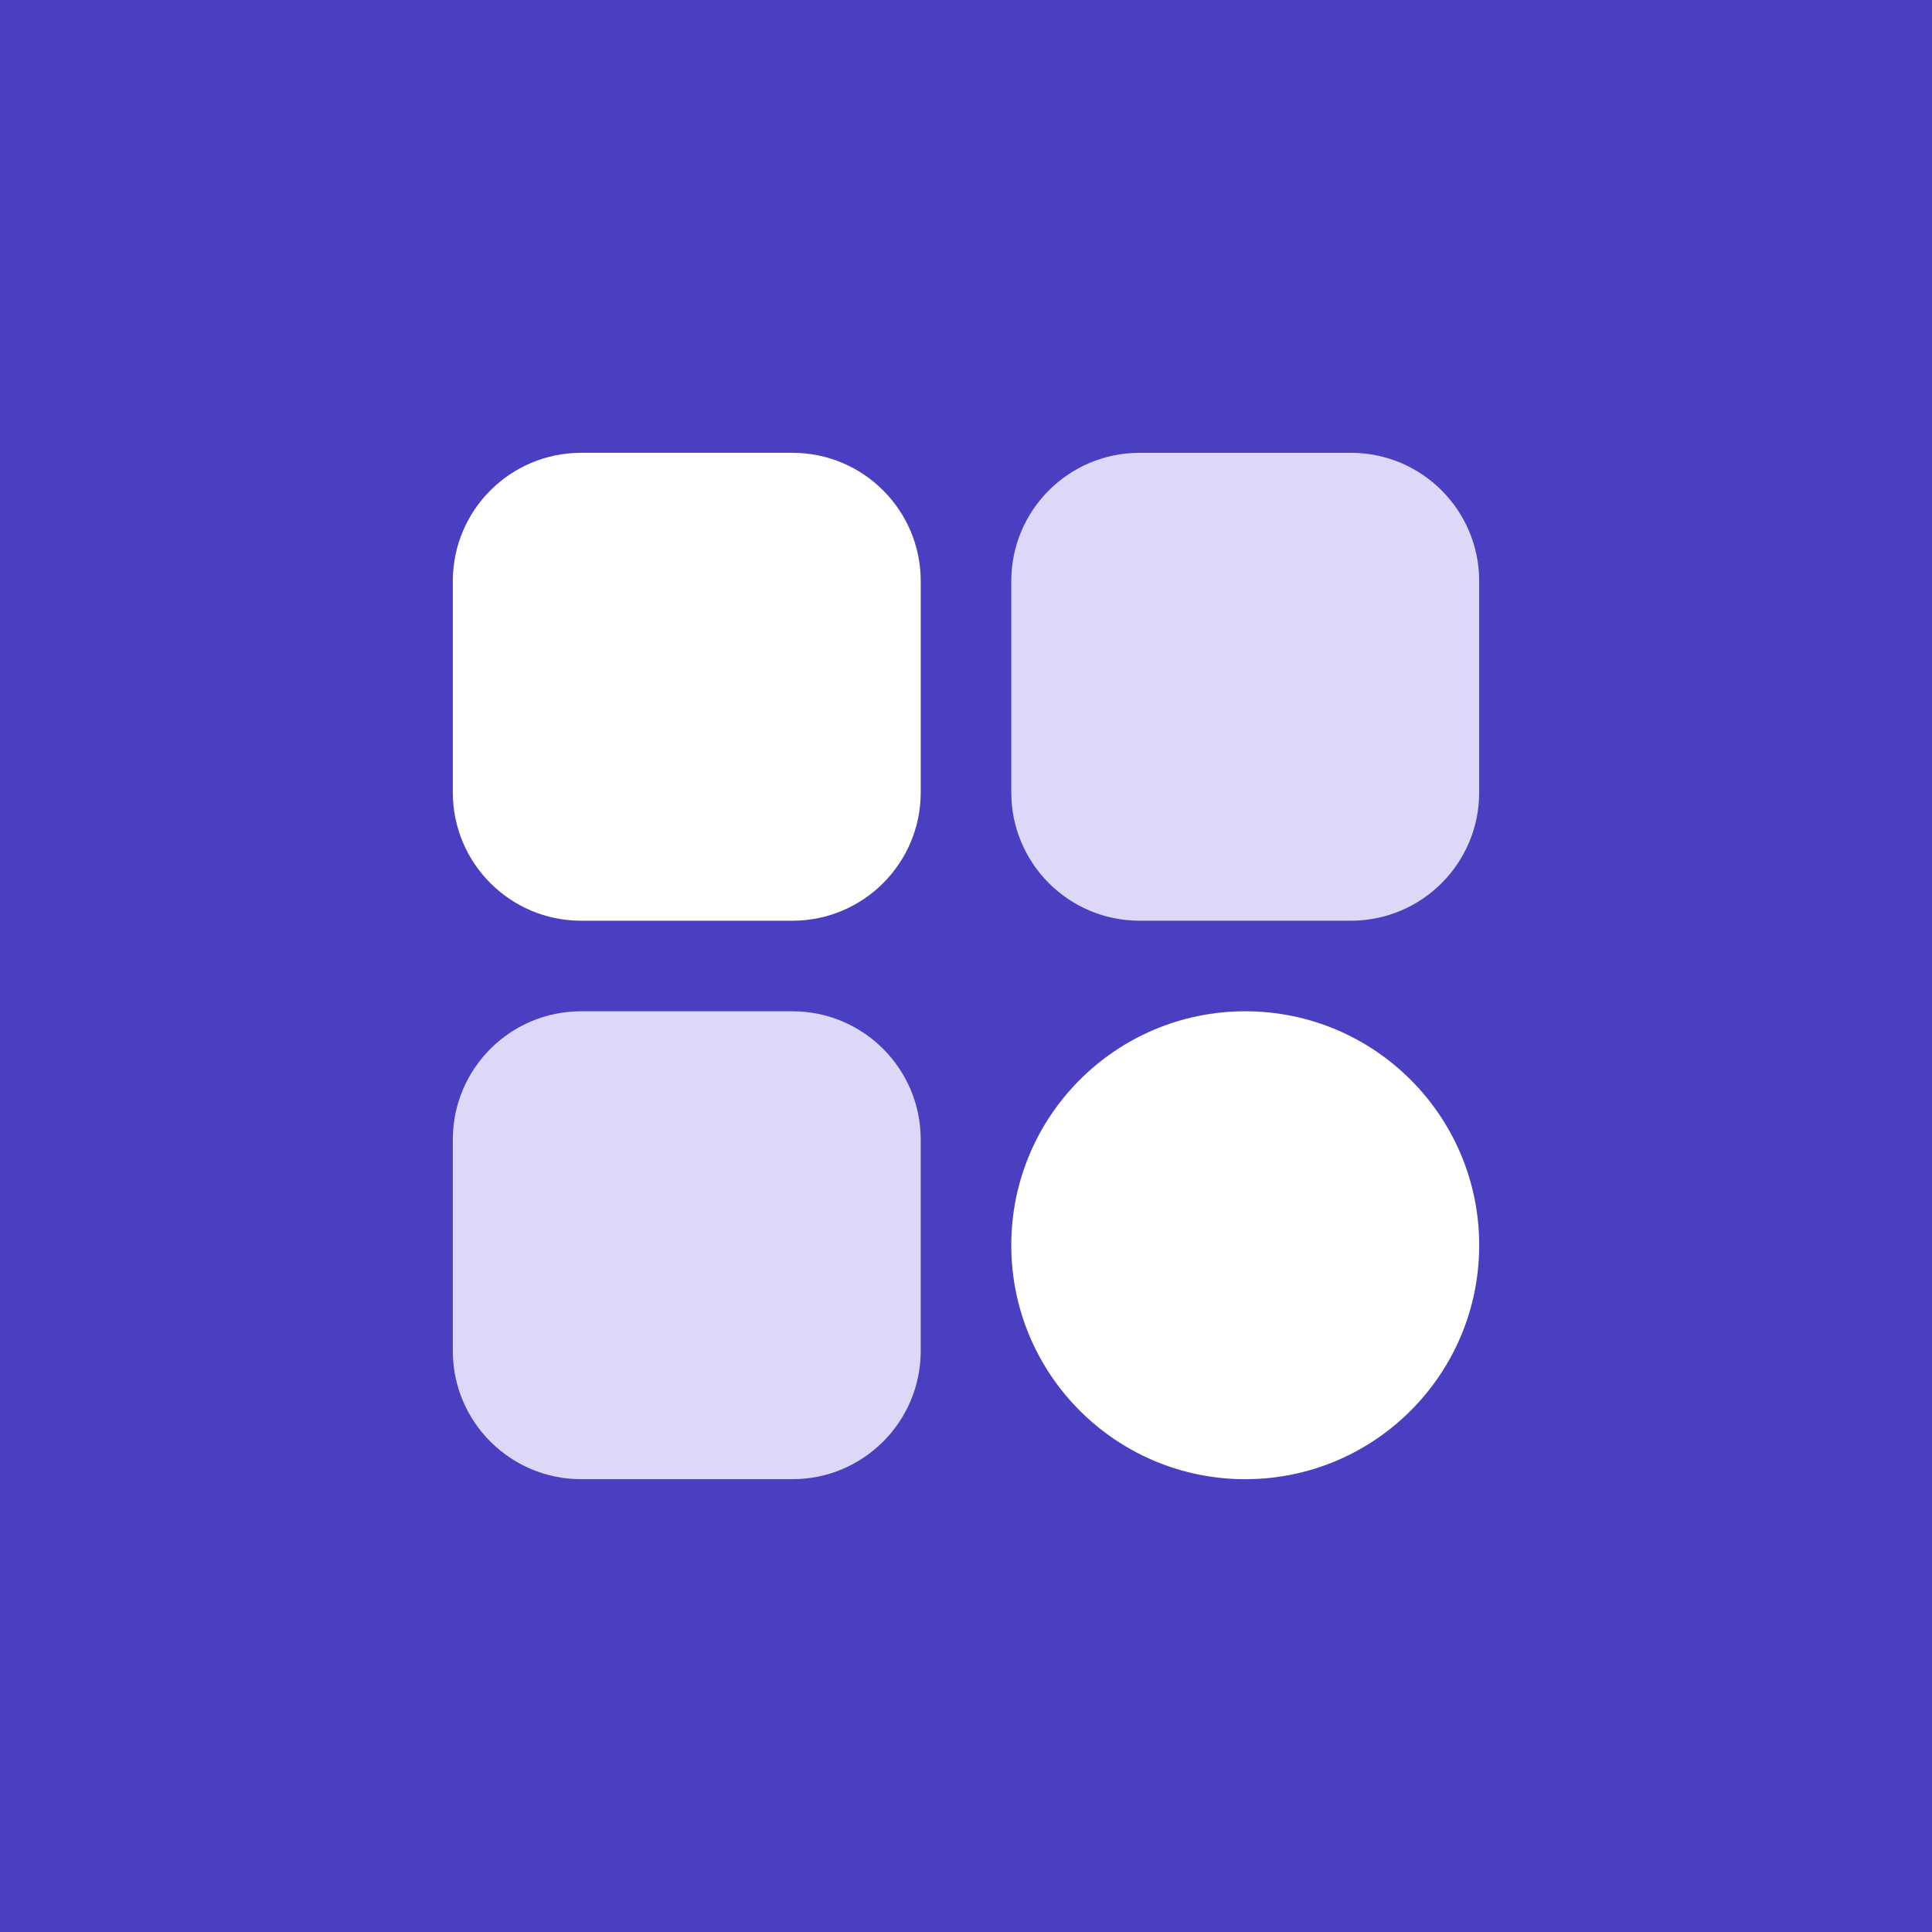
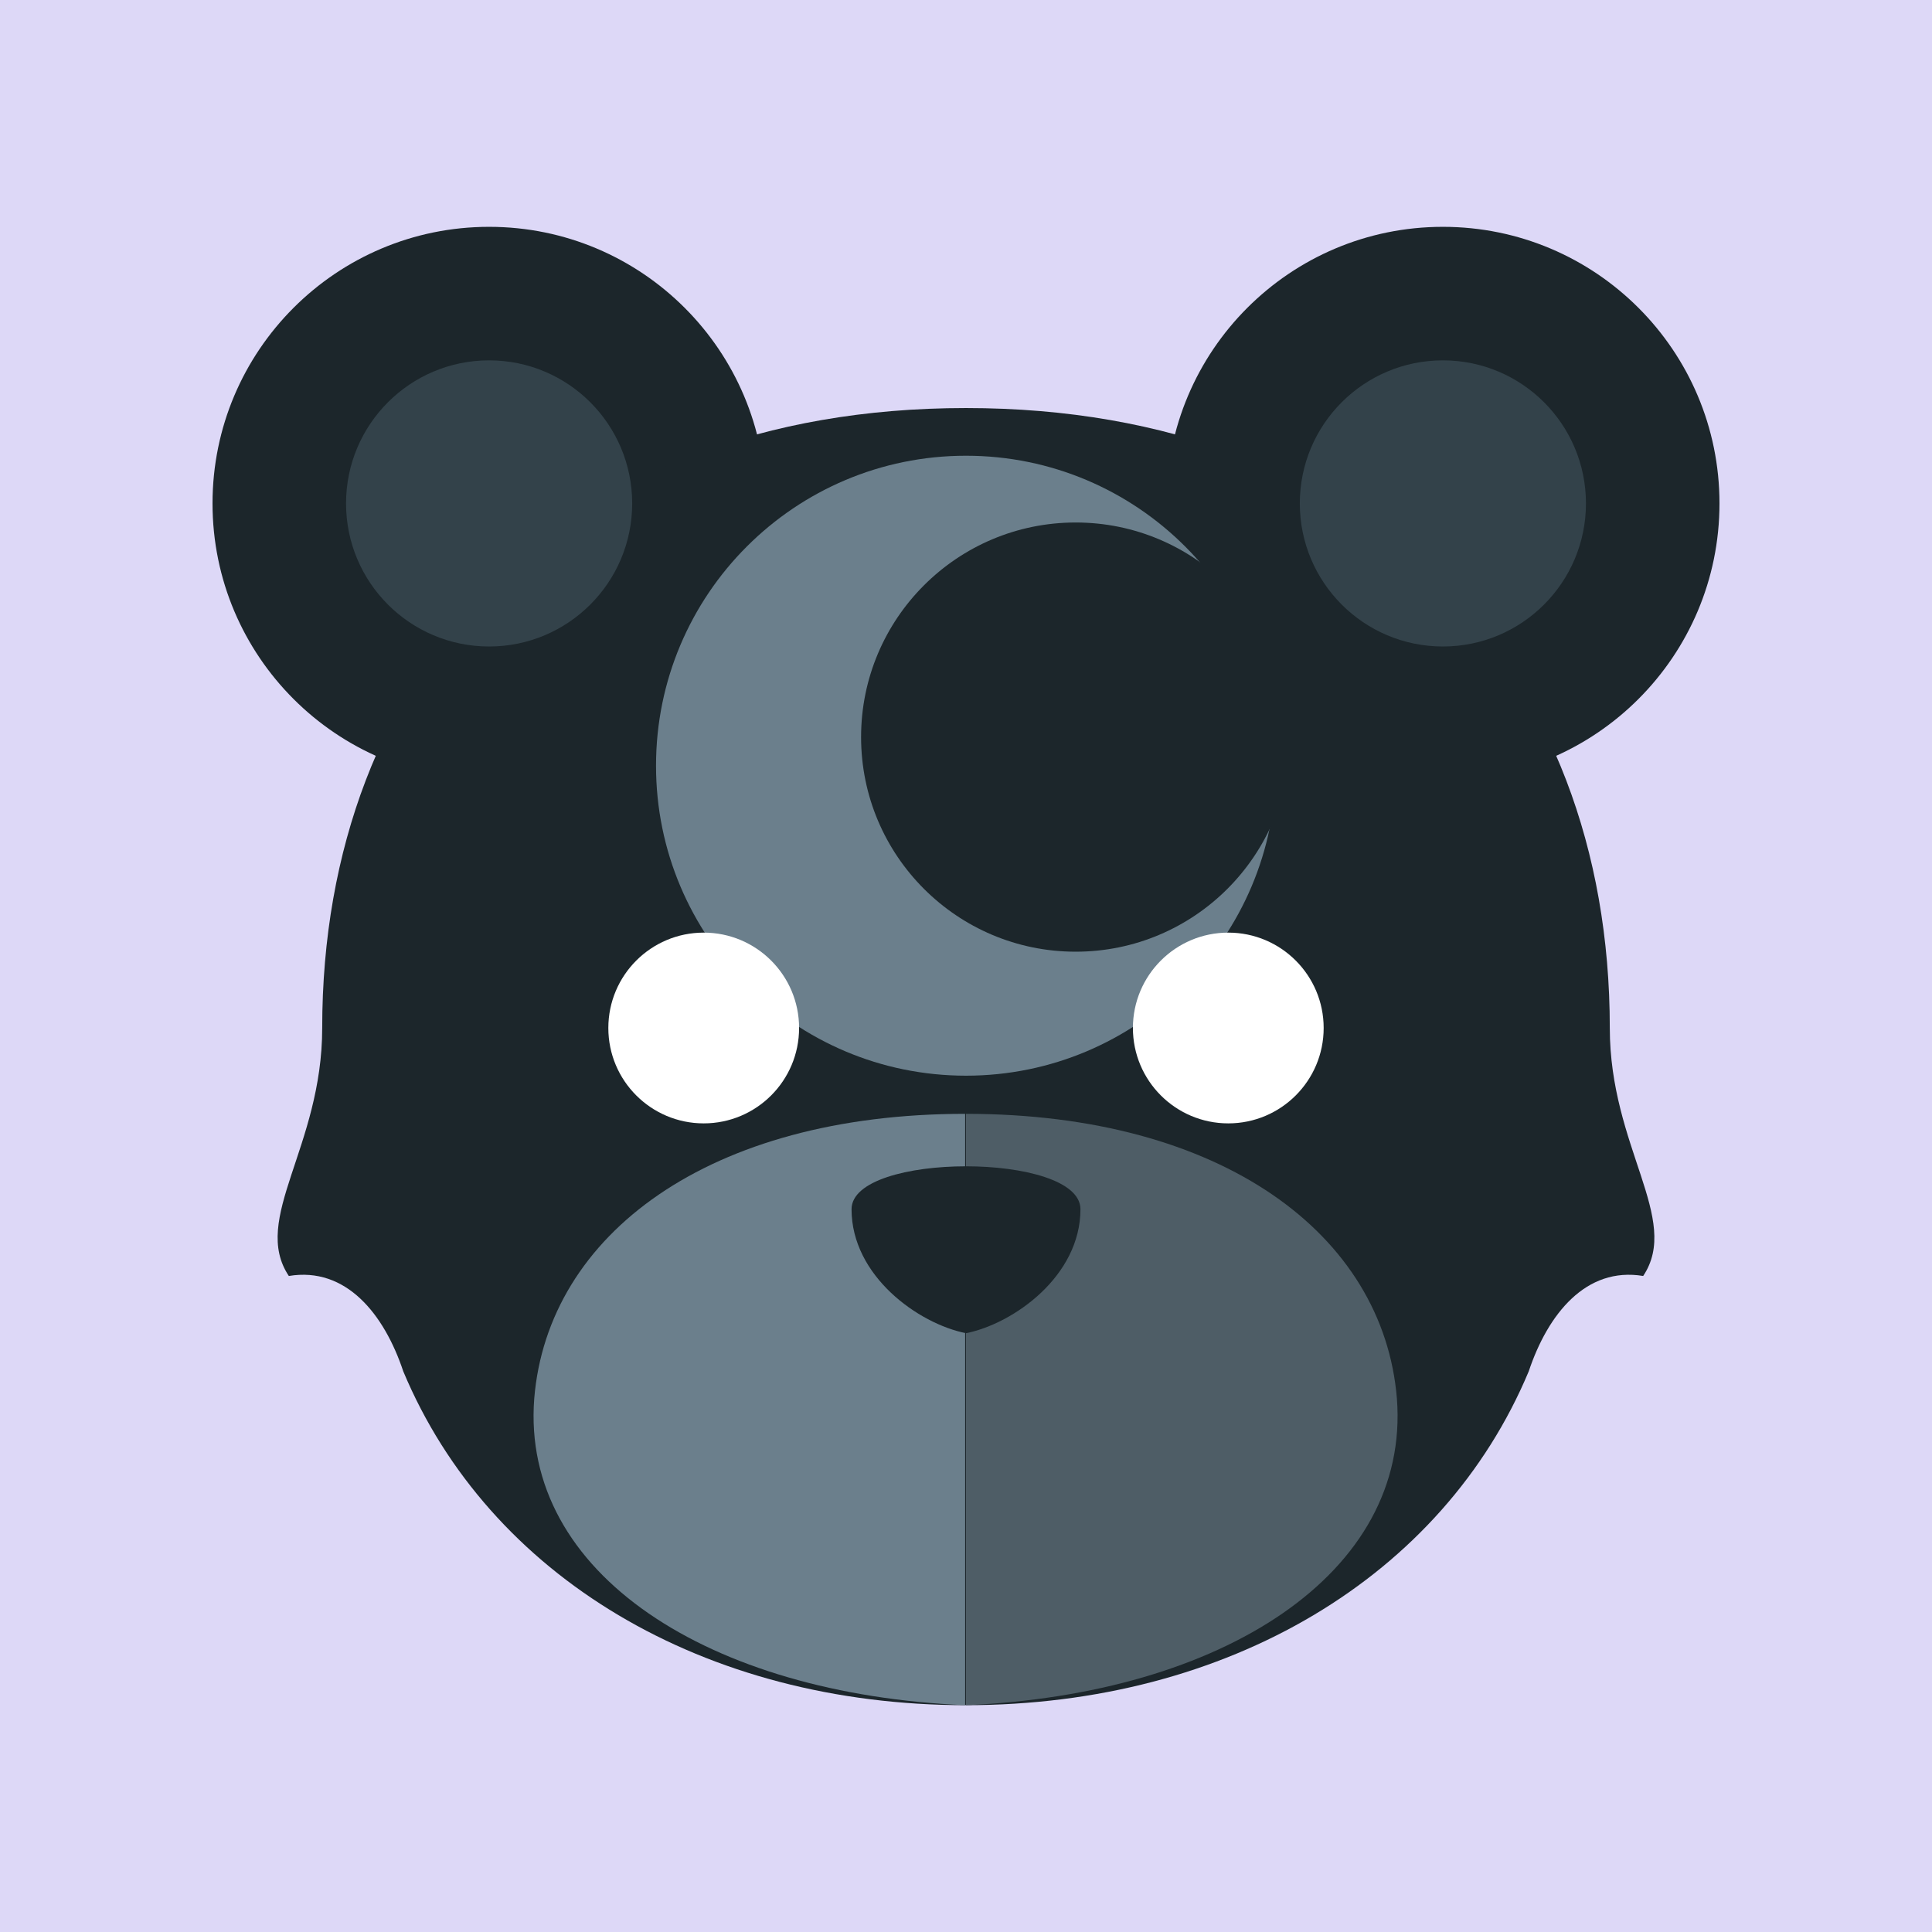
<svg xmlns="http://www.w3.org/2000/svg" viewBox="0 0 512 512">
-   <rect width="512" height="512" rx="0" fill="#4A3FC0" />
-   <rect x="120" y="120" width="124" height="124" rx="34" fill="#FFFFFF" />
-   <rect x="268" y="120" width="124" height="124" rx="34" fill="#DDD8F7" />
-   <rect x="120" y="268" width="124" height="124" rx="34" fill="#DDD8F7" />
-   <rect x="268" y="268" width="124" height="124" rx="62" fill="#FFFFFF" />
+   <rect width="512" height="512" fill="#DDD8F7" />
+   <g transform="translate(-59.95 -43.52) scale(1.2638)">
+     <circle cx="150" cy="140" r="58" fill="#1c262b" id="circle1" />
+     <circle cx="350" cy="140" r="58" fill="#1c262b" id="circle2" />
+     <path d="M250 120 C335 120 385 175 385 250 C385 275 400 290 392 302 C380 300 372 310 368 322 C350 365 305 392 250 392 C195 392 150 365 132 322 C128 310 120 300 108 302 C100 290 115 275 115 250 C115 175 165 120 250 120 Z" fill="#1c262b" id="path4" />
+     <g id="layer1">
+       <circle cx="250" cy="195" fill="#33424a" id="circle4-5" r="65" style="fill:#6b7f8c" />
+       <circle cx="273" cy="189" fill="#ffffff" id="circle5-6" style="fill:#1c262b" r="45" />
+     </g>
+     <circle cx="150" cy="140" r="30" fill="#33424a" id="circle3" />
+     <circle cx="350" cy="140" fill="#33424a" id="circle4" r="30" />
+     <circle cx="195" cy="250" r="20" fill="#ffffff" id="circle5" />
+     <circle cx="305" cy="250" r="20" fill="#ffffff" id="circle6" />
+     <path d="m 249.821,268 c -53.65,0 -87.534,25.259 -90.358,59.704 -2.824,36.741 36.708,62 90.358,64.296 z" fill="#6b7f8c" id="path6" style="stroke-width:1.273" />
+     <path d="m 250,268 c 53.65,0 87.534,25.259 90.358,59.704 2.824,36.741 -36.708,62 -90.358,64.296 z" fill="#4e5d66" id="path7" style="stroke-width:1.273" />
+     <path d="M226 288 C226 276 274 276 274 288 C274 302 260 312 250 314 C240 312 226 302 226 288 Z" fill="#1c262b" id="path8" />
+   </g>
</svg>
